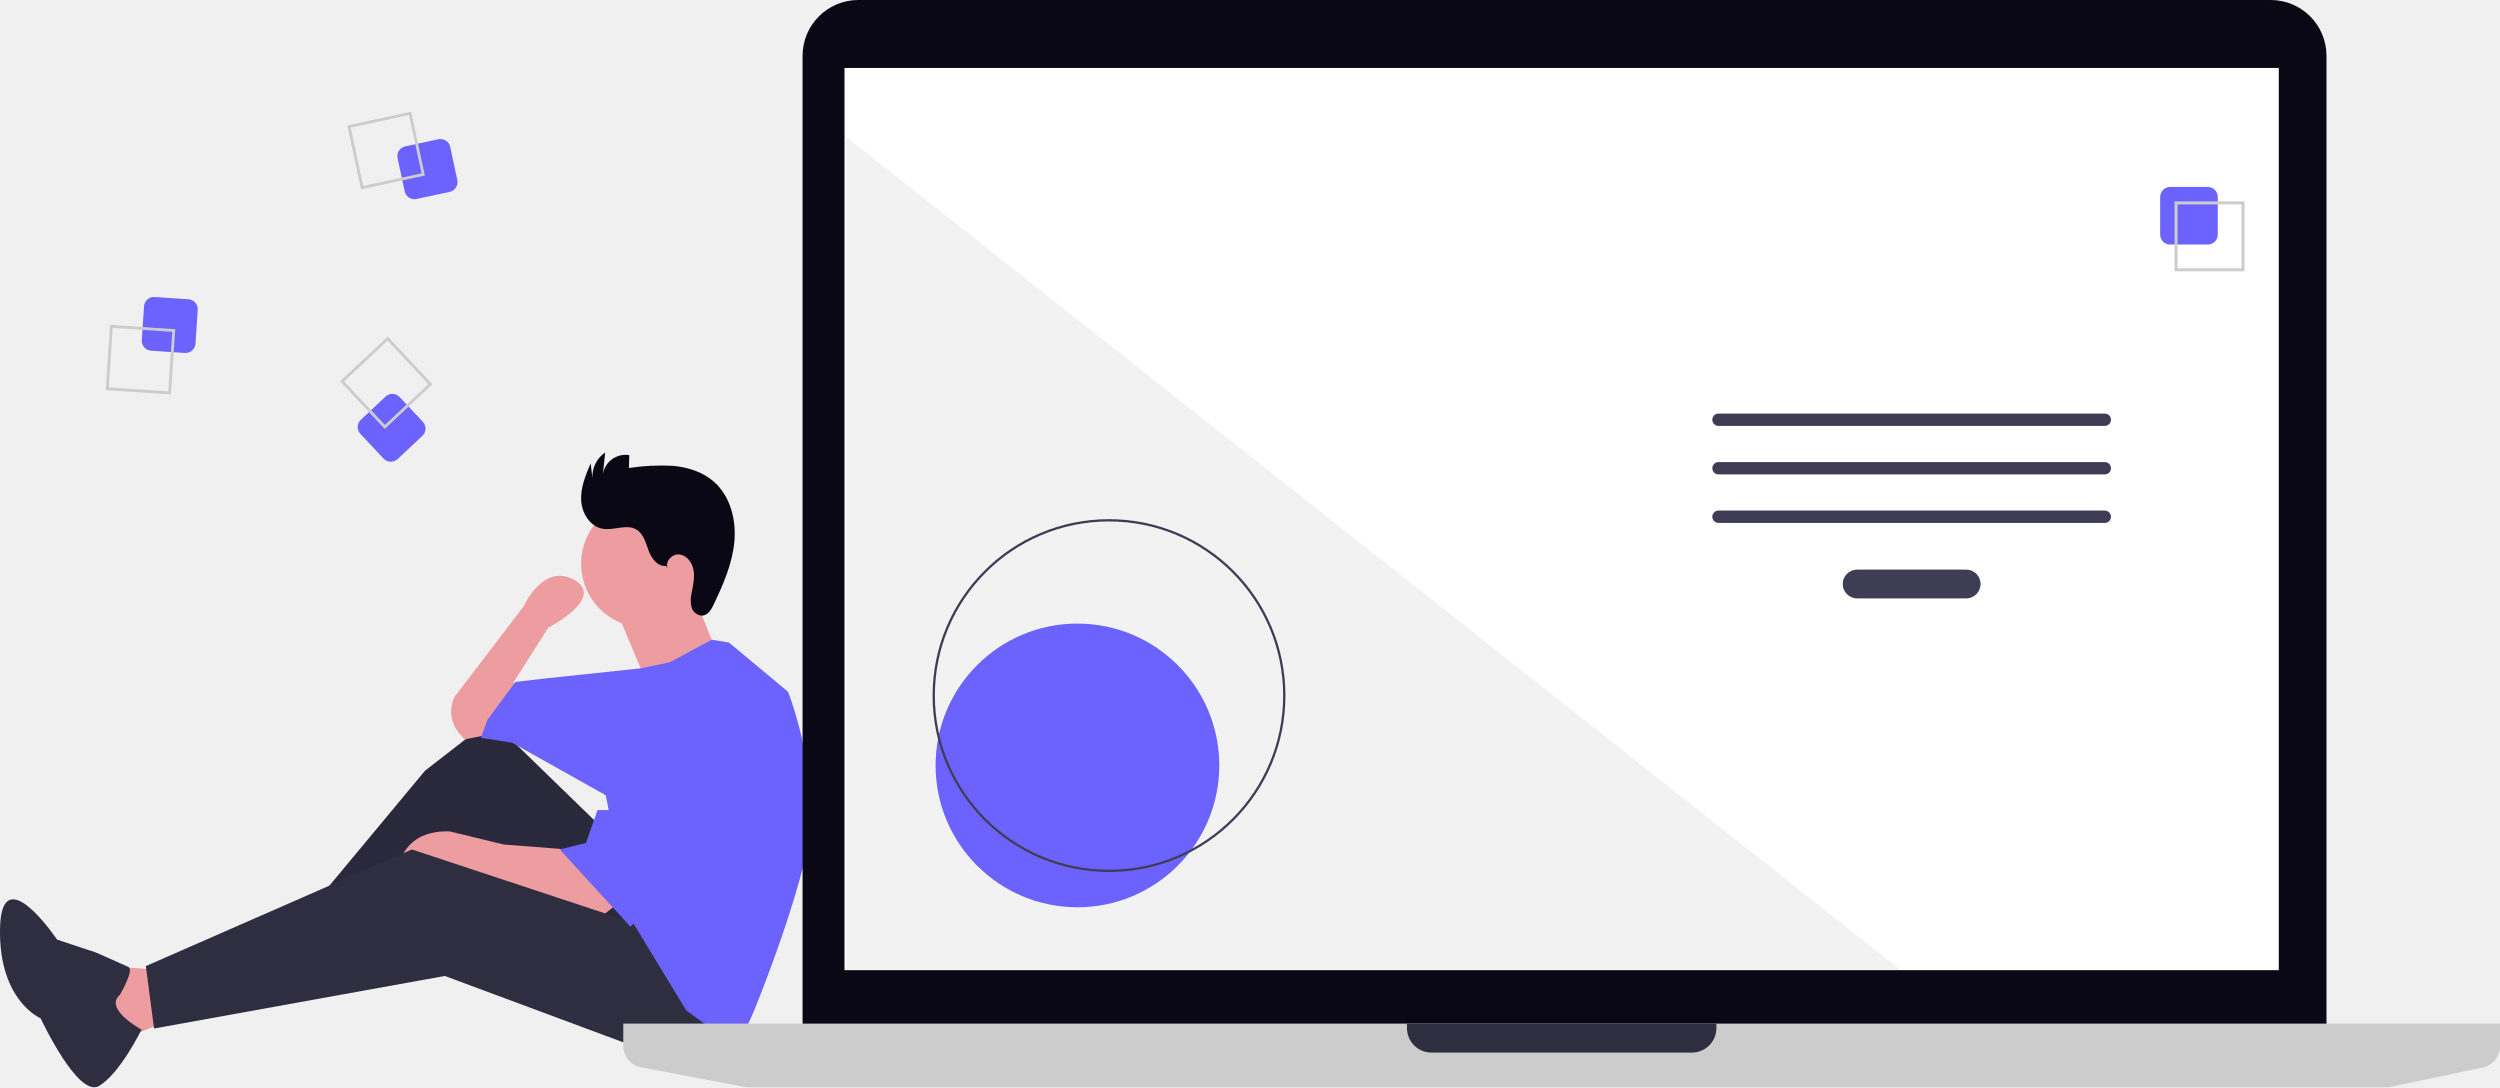
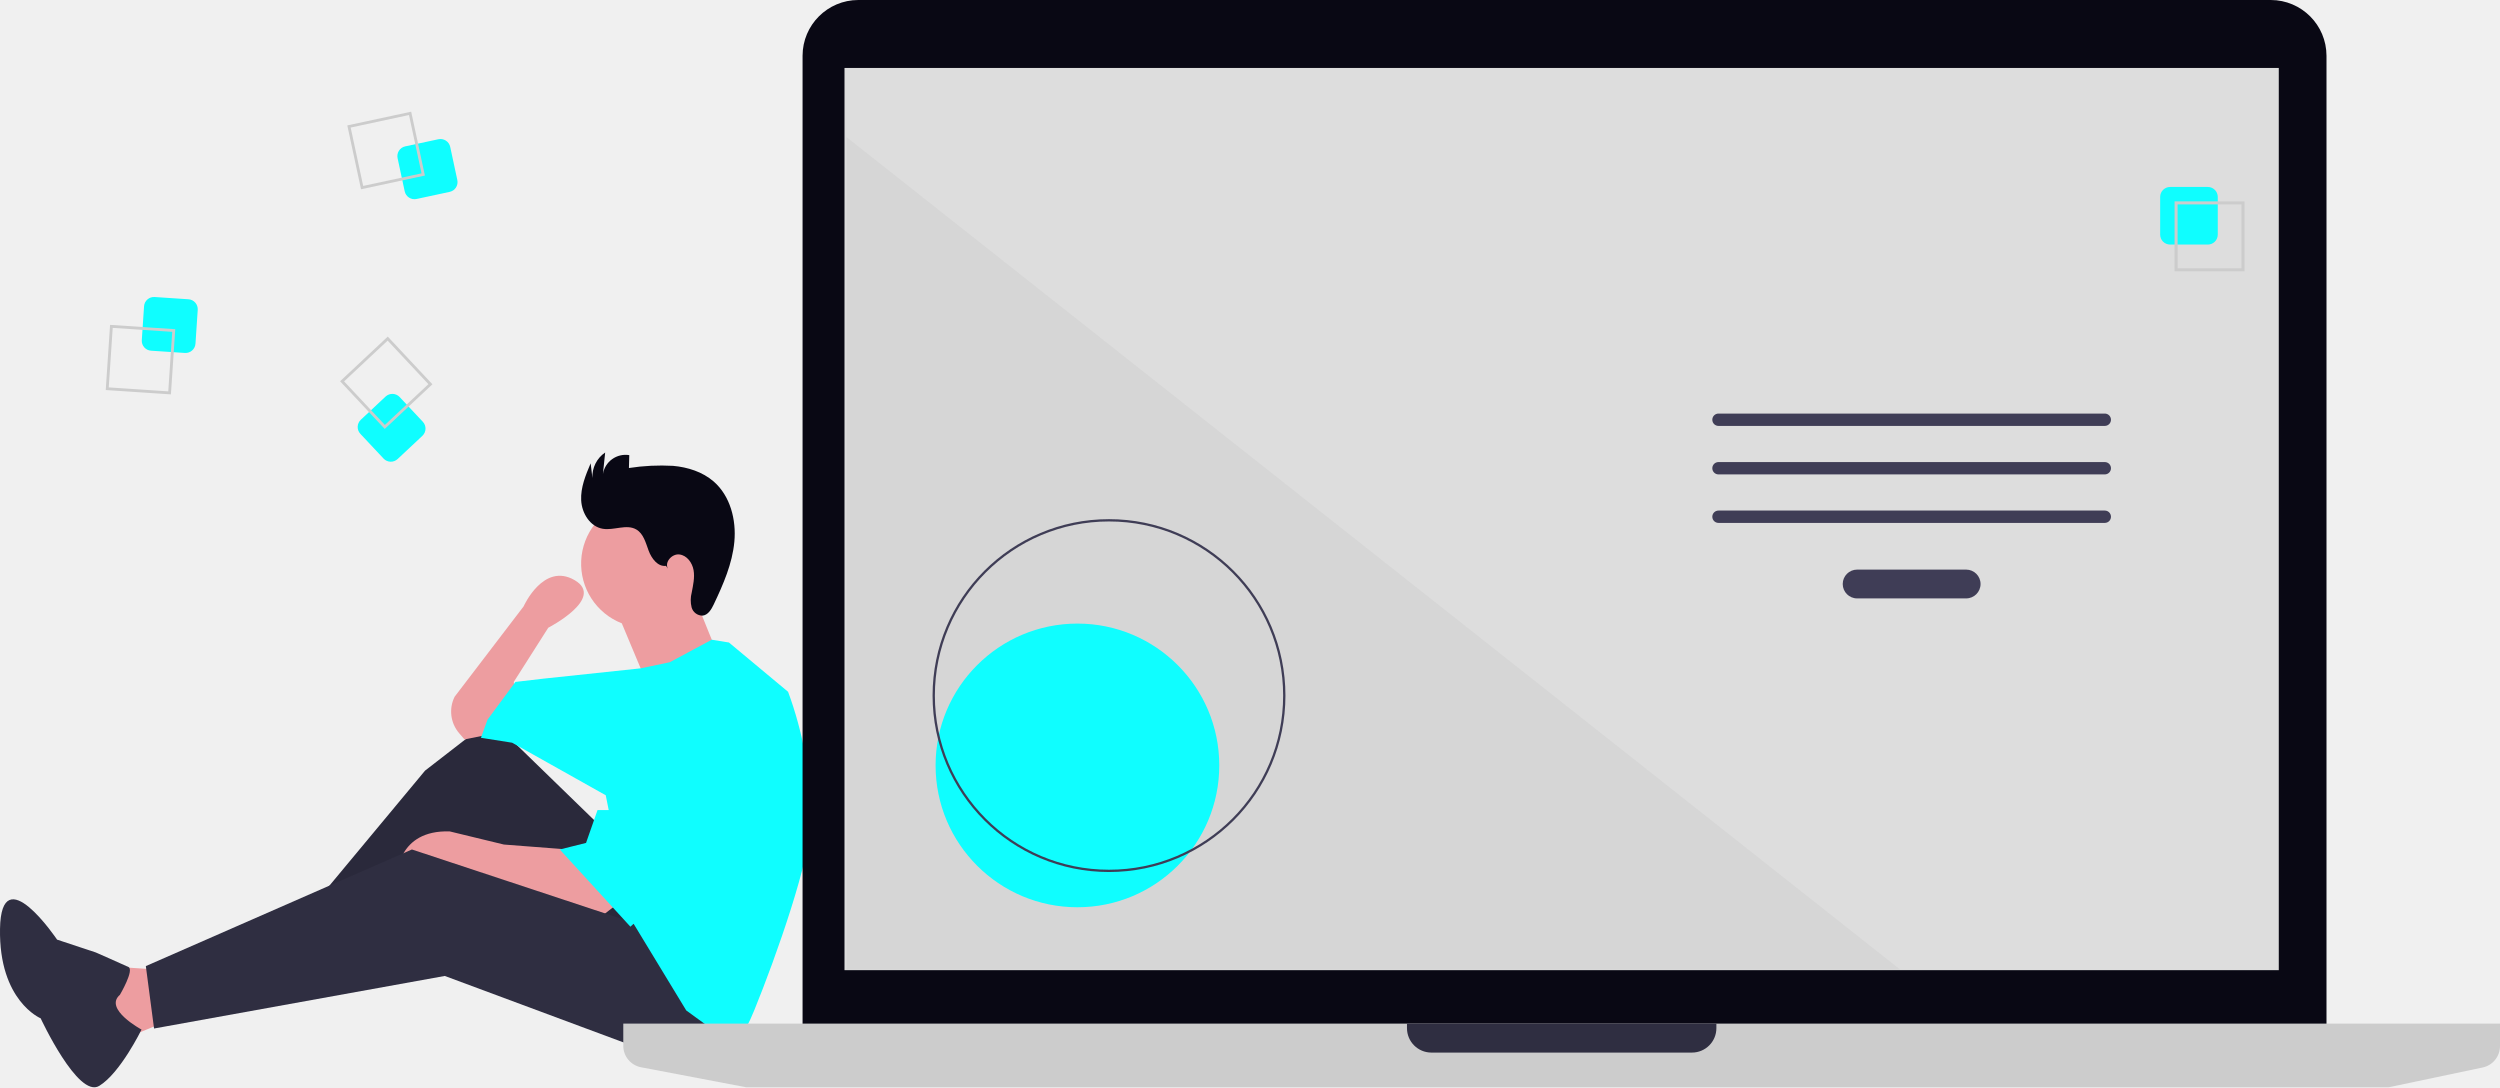
<svg xmlns="http://www.w3.org/2000/svg" width="960" height="417.517" viewBox="0 0 960 417.517" role="img" artist="Katerina Limpitsouni" source="https://undraw.co/">
  <g transform="translate(-440.14 -321.66)">
    <g transform="translate(440.14 495.424)">
      <path d="M71.694,390.1,52.772,388.84l6.307,28.383,21.445-8.83Z" transform="translate(-12.537 -191.624)" fill="#ed9da0" />
      <path d="M267.948,307.634,223.8,264.744,198.567,284.3l-49.828,59.92,5.677,8.83,60.55-41,41,53.612,39.106-19.552Z" transform="translate(-35.341 -162.138)" fill="#2f2e41" />
      <path d="M267.948,307.634,223.8,264.744,198.567,284.3l-49.828,59.92,5.677,8.83,60.55-41,41,53.612,39.106-19.552Z" transform="translate(-35.341 -162.138)" opacity="0.1" />
      <path d="M342.7,574.438l-5.677,4.415L290.98,563.085l-10.723-4.415-21.445,4.415s0-17.661,20.184-17.03l20.814,5.046,24.6,1.892Z" transform="translate(-106.308 -400.56)" fill="#ed9da0" />
      <path d="M294.842,398.221l-13.876,8.83h-16.4l-76.319-28.383L76.608,398.852l-3.154-23.968L175.633,330.1,265.2,359.746Z" transform="translate(-17.453 -177.667)" fill="#2f2e41" />
      <path d="M300.595,478.254l-9.461,1.892-2.062-2.405a12.745,12.745,0,0,1-1.723-13.994h0l26.491-34.69s7.569-17.03,19.553-10.092S323.3,437.256,323.3,437.256L310.056,458.07l1.261,10.723Z" transform="translate(-112.769 -369.971)" fill="#ed9da0" />
      <path d="M15.625,47.506a24.6,24.6,0,1,1,28.7-8.2c2.374,6.063,7.717,19.038,7.717,19.038L24.915,69.7Z" transform="translate(223.147 18.088)" fill="#ed9da0" />
-       <path d="M92.715,152.454,78.842,142.362l-20.21-33.284L57.394,110.2,30.274,80.551l10.091-2.522L44.779,65.41h4.287l-1.135-5.675L11.979,39.552,0,37.659l2.522-6.938L13.243,16.213l10.721-1.258,37.365-3.961,11.2-2.349L88.642,0l6.6,1.075L117.946,20a141.224,141.224,0,0,1,8.769,49.015c0,14.843-13.279,52.489-21.781,73.349-4.182,10.261-7.209,12.868-9.2,12.869C93.673,155.231,92.715,152.454,92.715,152.454Z" transform="translate(184.676 71.886)" fill="#6c63ff" />
+       <path d="M92.715,152.454,78.842,142.362l-20.21-33.284L57.394,110.2,30.274,80.551l10.091-2.522L44.779,65.41h4.287l-1.135-5.675L11.979,39.552,0,37.659l2.522-6.938L13.243,16.213l10.721-1.258,37.365-3.961,11.2-2.349L88.642,0l6.6,1.075L117.946,20a141.224,141.224,0,0,1,8.769,49.015c0,14.843-13.279,52.489-21.781,73.349-4.182,10.261-7.209,12.868-9.2,12.869C93.673,155.231,92.715,152.454,92.715,152.454Z" transform="translate(184.676 71.886)" fill="#0ffeff" />
      <path d="M104.822,616.936s5.649-9.575,3.263-10.693-12.52-5.574-12.52-5.574L80.7,595.744s-21.443-31.869-21.914-4.155S74.4,625.965,74.4,625.965s14.345,30.871,22.471,25.949,16.257-21.634,16.257-21.634S98.478,622.4,104.822,616.936Z" transform="translate(-58.78 -408.691)" fill="#2f2e41" />
      <path d="M523.357,201.911c-3.175.413-5.568-2.84-6.679-5.837s-1.957-6.5-4.716-8.118c-3.771-2.216-8.595.45-12.906-.282-4.869-.828-8.035-5.986-8.282-10.918s1.714-9.676,3.641-14.223l.672,5.651a11.207,11.207,0,0,1,4.9-9.8l-.867,8.293a8.8,8.8,0,0,1,10.126-7.28l-.136,4.941a81.639,81.639,0,0,1,16.938-.828c5.64.509,11.321,2.294,15.6,6.008,6.389,5.561,8.73,14.706,7.946,23.145s-4.265,16.359-7.894,24.019c-.913,1.926-2.176,4.1-4.292,4.345a4.323,4.323,0,0,1-4.235-3.195,11.566,11.566,0,0,1,.051-5.679c.536-2.84,1.209-5.748.71-8.6s-2.554-5.664-5.425-6.014-5.811,2.934-4.43,5.476Z" transform="translate(-267.603 -158.389)" fill="#090814" />
    </g>
-     <path d="M3.824,0H16.837a3.824,3.824,0,0,1,3.824,3.824V16.837a3.824,3.824,0,0,1-3.824,3.824H3.824A3.824,3.824,0,0,1,0,16.837V3.824A3.824,3.824,0,0,1,3.824,0Z" transform="translate(494.333 456.074) rotate(-86.19)" fill="#6c63ff" />
+     <path d="M3.824,0H16.837a3.824,3.824,0,0,1,3.824,3.824V16.837a3.824,3.824,0,0,1-3.824,3.824H3.824A3.824,3.824,0,0,1,0,16.837V3.824A3.824,3.824,0,0,1,3.824,0Z" transform="translate(494.333 456.074) rotate(-86.19)" fill="#0ffeff" />
    <path d="M124.267,362.131,149.3,363.8l-1.667,25.034L122.6,387.165Zm23.873,2.683-22.857-1.522-1.522,22.857,22.857,1.522Z" transform="translate(358.137 84.274)" fill="#ccc" />
-     <path d="M3.824,0H16.837a3.824,3.824,0,0,1,3.824,3.824V16.837a3.824,3.824,0,0,1-3.824,3.824H3.824A3.824,3.824,0,0,1,0,16.837V3.824A3.824,3.824,0,0,1,3.824,0Z" transform="matrix(0.978, -0.21, 0.21, 0.978, 592.011, 378.667)" fill="#6c63ff" />
+     <path d="M3.824,0H16.837a3.824,3.824,0,0,1,3.824,3.824V16.837a3.824,3.824,0,0,1-3.824,3.824H3.824A3.824,3.824,0,0,1,0,16.837V3.824A3.824,3.824,0,0,1,3.824,0Z" transform="matrix(0.978, -0.21, 0.21, 0.978, 592.011, 378.667)" fill="#0ffeff" />
    <path d="M244.152,276.51l5.271,24.529-24.529,5.271-5.271-24.529Zm3.975,23.692-4.812-22.4-22.4,4.812,4.812,22.4Z" transform="translate(353.878 88.032)" fill="#ccc" />
-     <path d="M3.824,0H16.837a3.824,3.824,0,0,1,3.824,3.824V16.837a3.824,3.824,0,0,1-3.824,3.824H3.824A3.824,3.824,0,0,1,0,16.837V3.824A3.824,3.824,0,0,1,3.824,0Z" transform="matrix(0.73, -0.684, 0.684, 0.73, 575.905, 485.461)" fill="#6c63ff" />
+     <path d="M3.824,0H16.837a3.824,3.824,0,0,1,3.824,3.824V16.837a3.824,3.824,0,0,1-3.824,3.824H3.824A3.824,3.824,0,0,1,0,16.837V3.824A3.824,3.824,0,0,1,3.824,0Z" transform="matrix(0.73, -0.684, 0.684, 0.73, 575.905, 485.461)" fill="#0ffeff" />
    <path d="M252.187,385.156l-18.311,17.151L216.724,384l18.311-17.151Zm-18.261,15.61,16.719-15.66-15.66-16.719-16.719,15.66Z" transform="translate(354.006 84.067)" fill="#ccc" />
    <g transform="translate(679.481 321.66)">
      <path d="M862.628,463.482H277.44V80.7A21.435,21.435,0,0,1,298.848,59.29H841.22A21.434,21.434,0,0,1,862.628,80.7Z" transform="translate(-208.596 -59.29)" fill="#090814" />
-       <rect width="550.765" height="346.45" transform="translate(84.946 26.095)" fill="#fff" />
+       <rect width="550.765" height="346.45" transform="translate(84.946 26.095)" fill="#ddd" />
      <path d="M893.4,437.721H262.633l-40.375-7.685a8.4,8.4,0,0,1-6.818-8.24V413.28H936.1v8.638a8.421,8.421,0,0,1-6.666,8.206L893.4,437.706Z" transform="translate(-215.44 -20.205)" fill="#ccc" />
      <path d="M595.88,424.395H495.821a9.38,9.38,0,0,1-9.367-9.367V413.29H605.268v1.737a9.38,9.38,0,0,1-9.367,9.367Z" transform="translate(-185.516 -20.204)" fill="#2f2e41" />
    </g>
    <g transform="translate(765.211 374.326)">
-       <path d="M734.48,350.745H329.89V31.1Z" transform="translate(-329.89 -31.102)" fill="#f2f2f2" style="isolation:isolate" />
-       <circle cx="54.467" cy="54.467" r="54.467" transform="translate(34.196 186.789)" fill="#6c63ff" />
+       <path d="M734.48,350.745H329.89V31.1Z" transform="translate(-329.89 -31.102)" fill="#d6d6d6" style="isolation:isolate" />
+       <circle cx="54.467" cy="54.467" r="54.467" transform="translate(34.196 186.789)" fill="#0ffeff" />
      <path d="M524.477,560.682a67.752,67.752,0,1,1,67.752-67.752A67.752,67.752,0,0,1,524.477,560.682Zm0-134.618a66.866,66.866,0,1,0,66.866,66.866,66.866,66.866,0,0,0-66.866-66.866Z" transform="translate(-423.69 -278.489)" fill="#3f3d56" />
      <path d="M5.53,0H47.4a5.53,5.53,0,0,1,0,11.06H5.53A5.53,5.53,0,0,1,5.53,0Z" transform="translate(382.534 166.063)" fill="#3f3d56" />
      <path d="M2.37,0H150.715a2.37,2.37,0,0,1,0,4.74H2.37A2.37,2.37,0,0,1,2.37,0Z" transform="translate(332.456 106.145)" fill="#3f3d56" />
      <path d="M2.37,0H150.715a2.37,2.37,0,0,1,0,4.74H2.37A2.37,2.37,0,0,1,2.37,0Z" transform="translate(332.456 124.767)" fill="#3f3d56" />
      <path d="M2.37,0H150.715a2.37,2.37,0,0,1,0,4.74H2.37A2.37,2.37,0,0,1,2.37,0Z" transform="translate(332.456 143.39)" fill="#3f3d56" />
-       <path d="M3.824,0H18.3A3.824,3.824,0,0,1,22.12,3.824V18.3A3.824,3.824,0,0,1,18.3,22.12H3.824A3.824,3.824,0,0,1,0,18.3V3.824A3.824,3.824,0,0,1,3.824,0Z" transform="translate(504.43 19.128)" fill="#6c63ff" />
+       <path d="M3.824,0H18.3A3.824,3.824,0,0,1,22.12,3.824V18.3A3.824,3.824,0,0,1,18.3,22.12H3.824A3.824,3.824,0,0,1,0,18.3V3.824A3.824,3.824,0,0,1,3.824,0Z" transform="translate(504.43 19.128)" fill="#0ffeff" />
      <path d="M1011.642,316.924h-26.86v-26.86h26.86Zm-25.692-1.168h24.524V291.232H985.95Z" transform="translate(-474.823 -265.405)" fill="#ccc" />
    </g>
  </g>
</svg>
